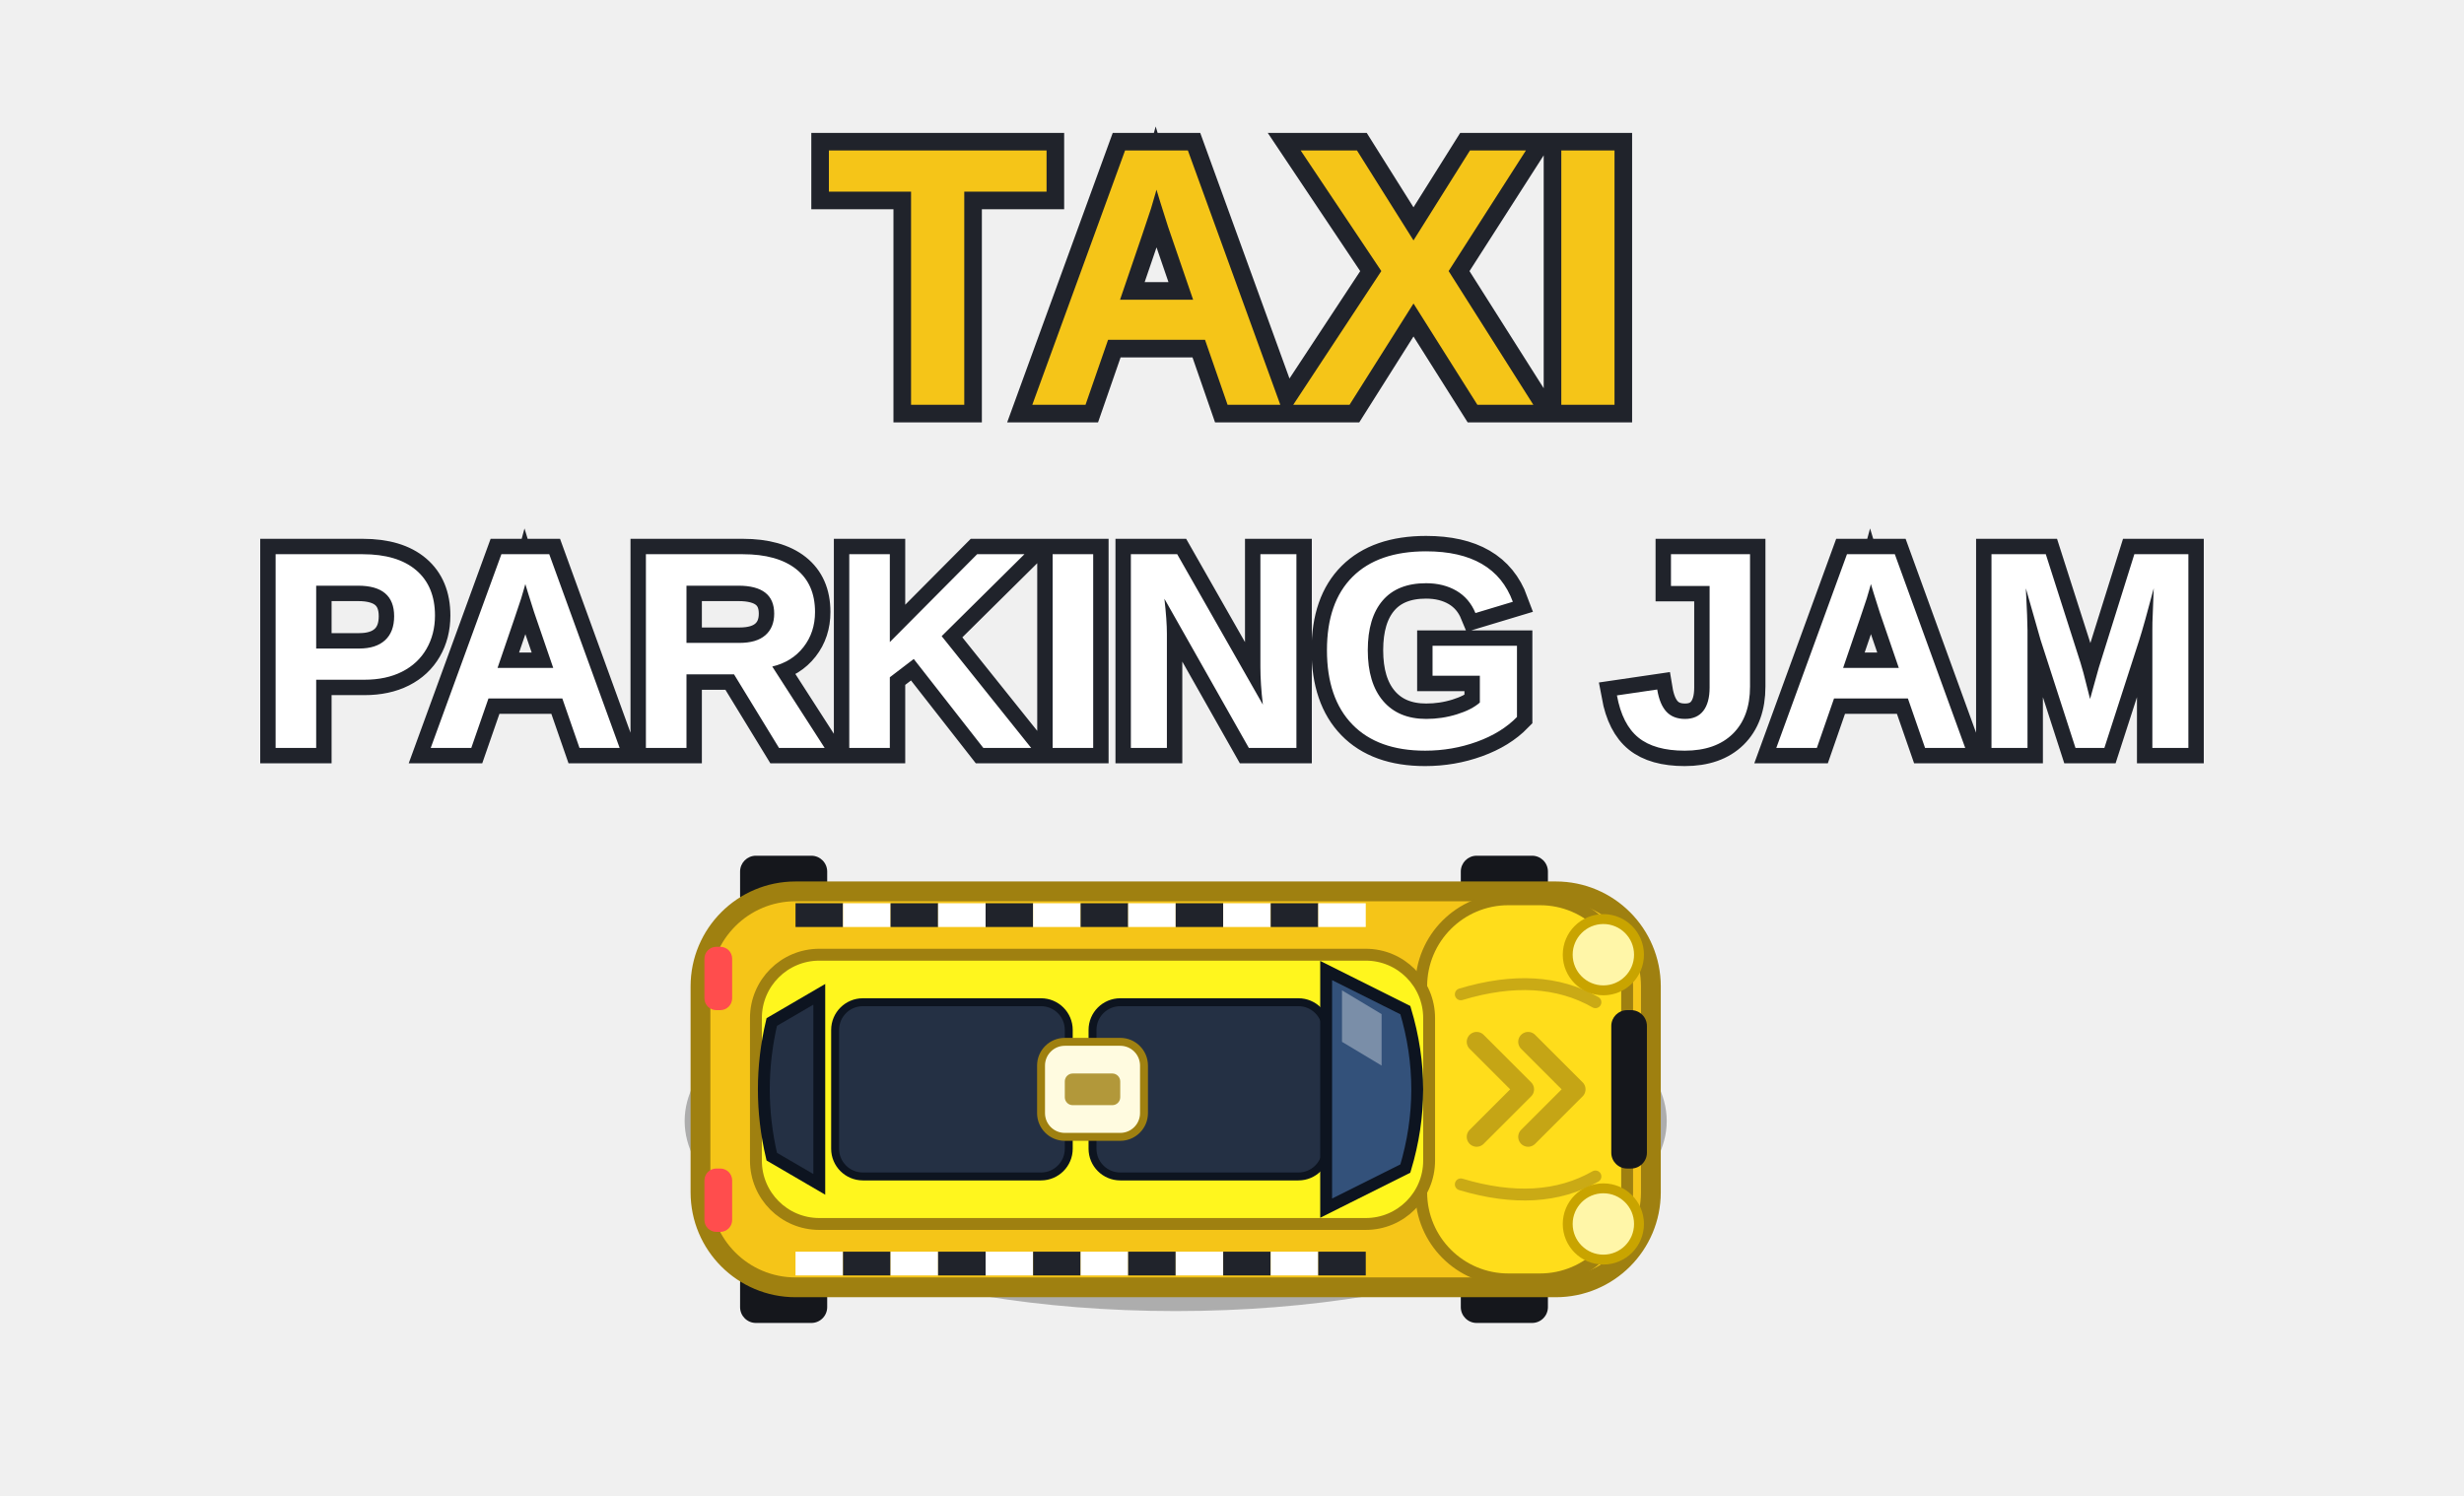
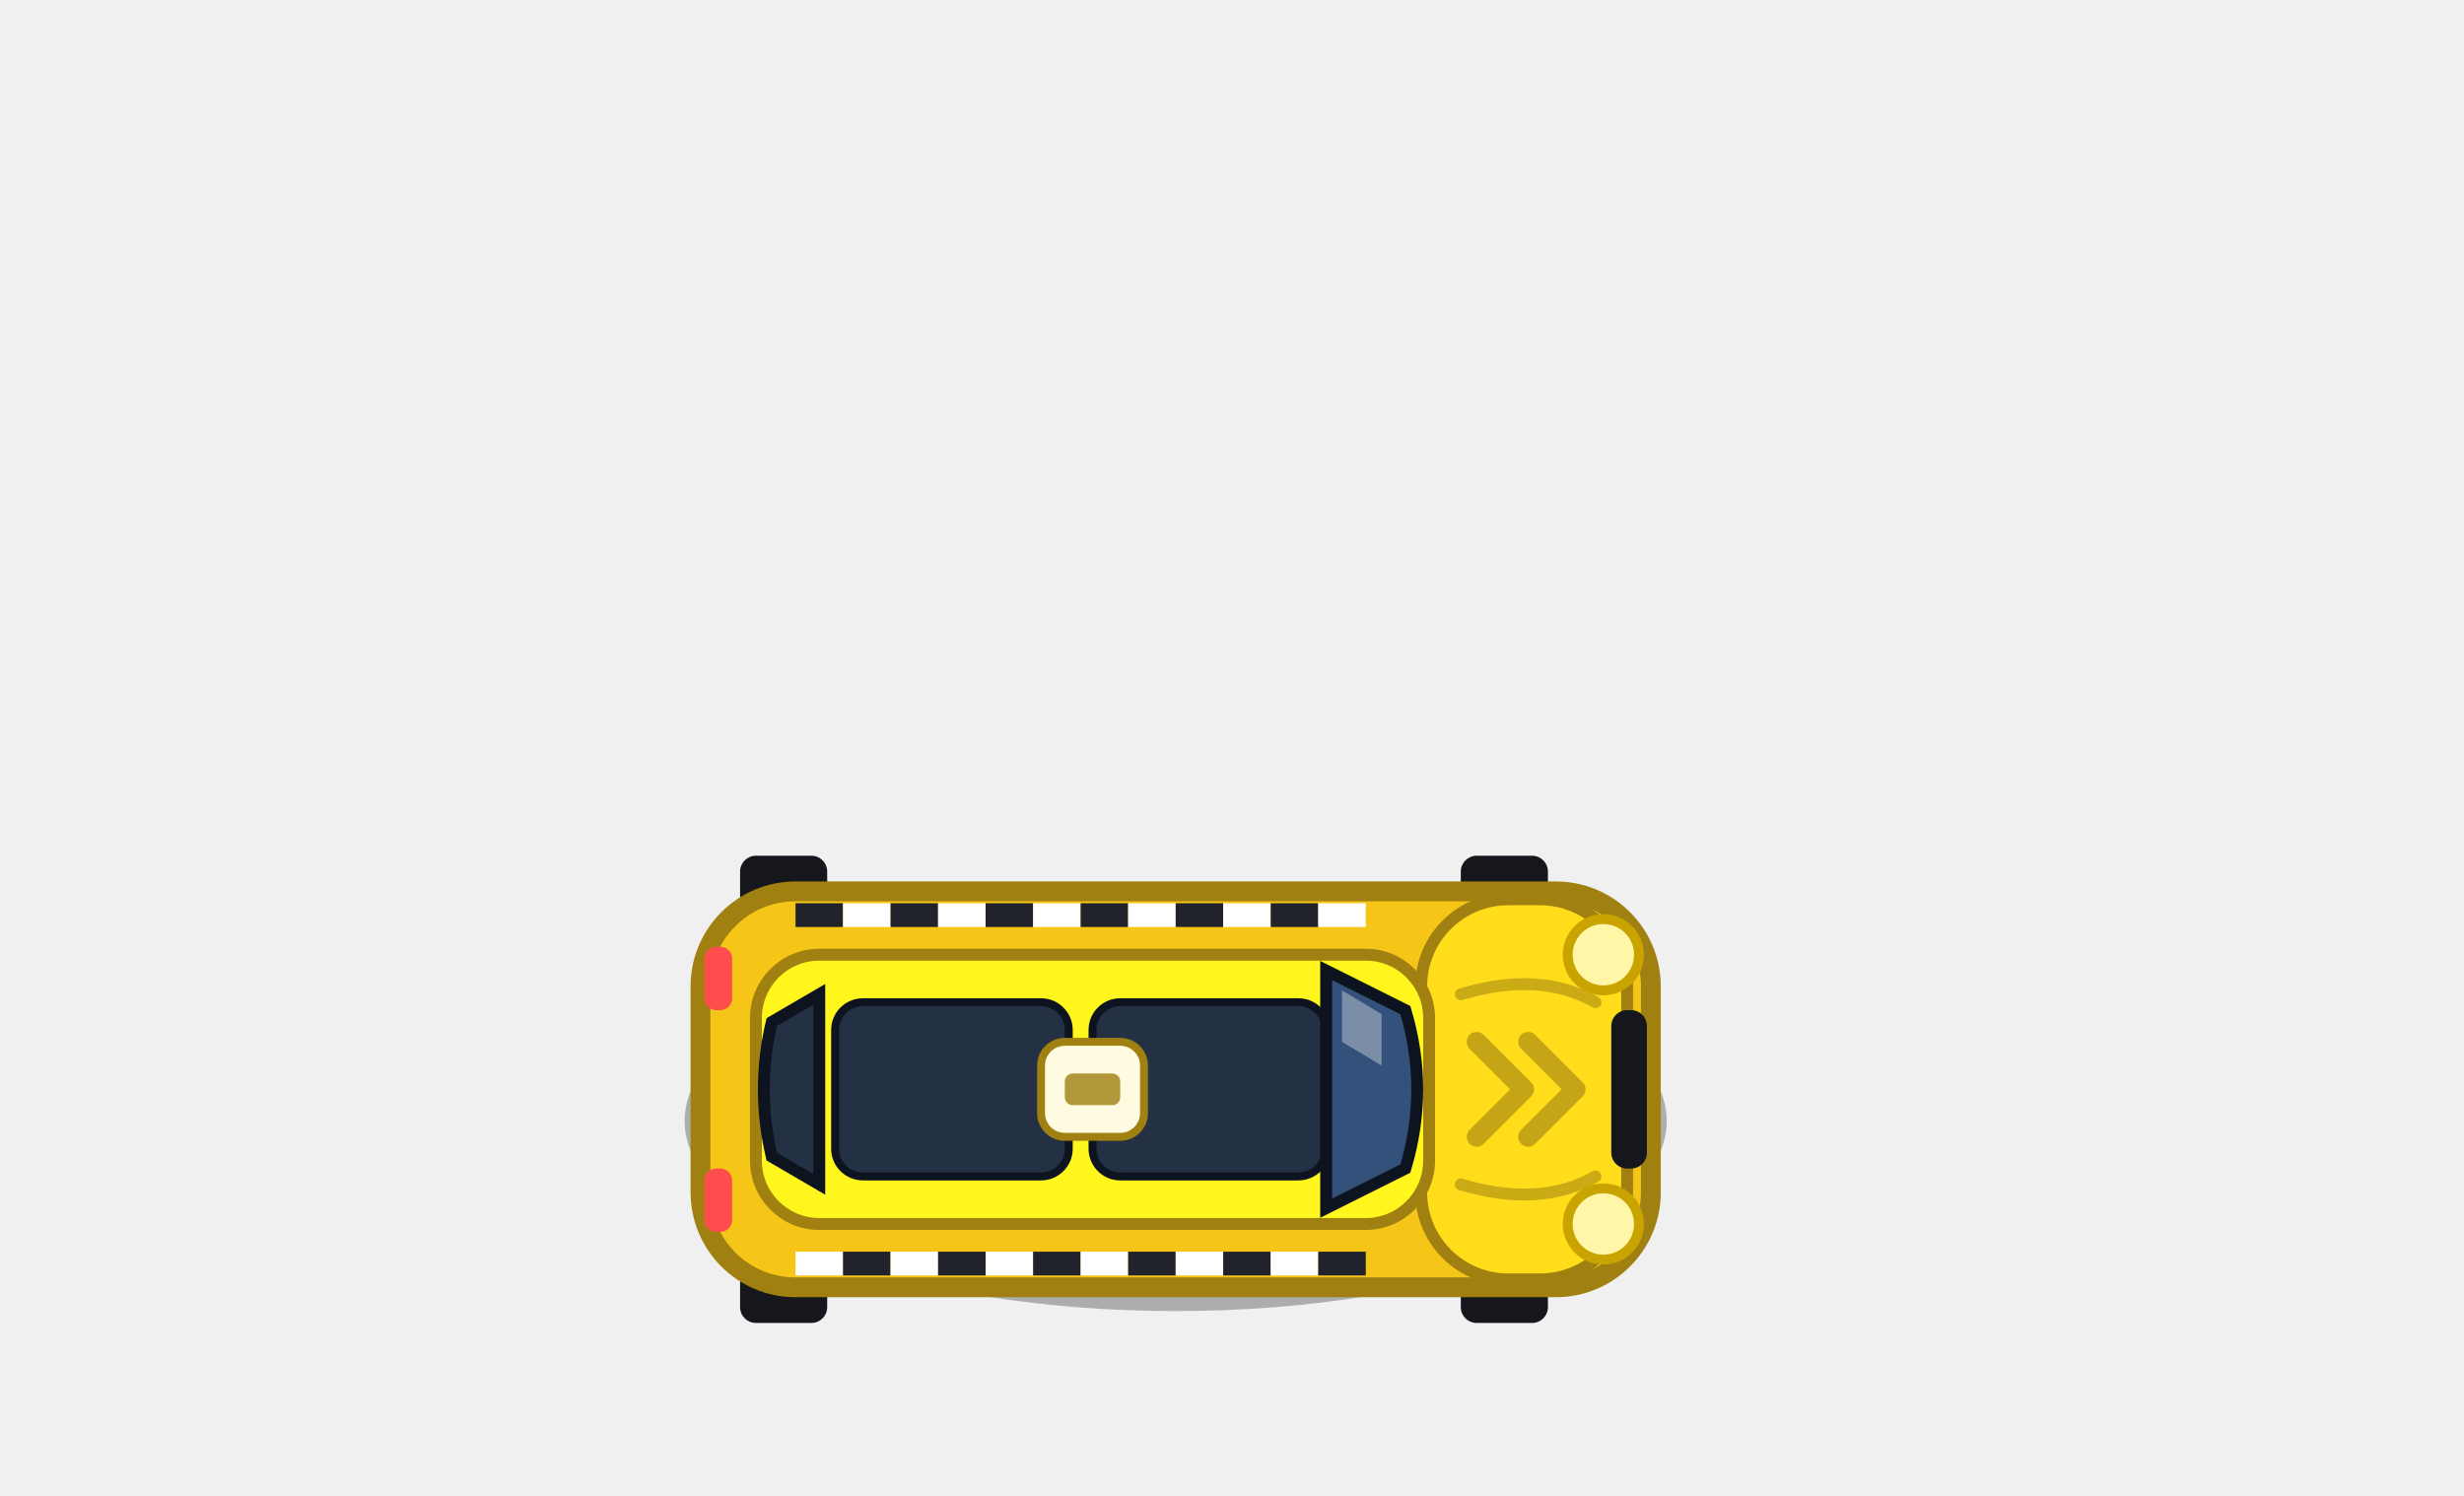
<svg xmlns="http://www.w3.org/2000/svg" width="560" height="340" viewBox="0 0 560 340">
-   <text x="280" y="92" text-anchor="middle" font-family="Arial Black, Arial, sans-serif" font-weight="900" font-size="84" fill="#f5c518" stroke="#20232b" stroke-width="8" paint-order="stroke">TAXI</text>
-   <text x="280" y="170" text-anchor="middle" font-family="Arial Black, Arial, sans-serif" font-weight="900" font-size="64" fill="#ffffff" stroke="#20232b" stroke-width="7" paint-order="stroke">PARKING JAM</text>
  <g transform="translate(152 190) scale(0.9)">
    <ellipse cx="128" cy="72" rx="124" ry="48" fill="#000" opacity="0.28" />
    <rect x="18" y="5" width="22" height="14" rx="4" fill="#15171c" />
    <rect x="18" y="109" width="22" height="14" rx="4" fill="#15171c" />
    <rect x="200" y="5" width="22" height="14" rx="4" fill="#15171c" />
    <rect x="200" y="109" width="22" height="14" rx="4" fill="#15171c" />
    <rect x="8" y="14" width="240" height="100" rx="24" fill="#f5c518" stroke="#9f8010" stroke-width="5" />
    <rect x="190" y="16" width="52" height="96" rx="22" fill="#ffdd1b" stroke="#9f8010" stroke-width="3" />
    <path d="M200 40 Q220 34 234 42 M200 88 Q220 94 234 86" fill="none" stroke="#9f8010" stroke-width="3" opacity="0.55" stroke-linecap="round" />
    <path d="M204 52 L216 64 L204 76 M217 52 L229 64 L217 76" fill="none" stroke="#9f8010" stroke-width="5" opacity="0.6" stroke-linecap="round" stroke-linejoin="round" />
    <rect x="238" y="44" width="9" height="40" rx="4" fill="#15171c" />
    <circle cx="236" cy="30" r="9" fill="#fff6a8" stroke="#c9a400" stroke-width="2.5" />
    <circle cx="236" cy="98" r="9" fill="#fff6a8" stroke="#c9a400" stroke-width="2.5" />
    <rect x="32" y="17" width="12" height="6" fill="#20232b" />
    <rect x="32" y="105" width="12" height="6" fill="#ffffff" />
    <rect x="44" y="17" width="12" height="6" fill="#ffffff" />
    <rect x="44" y="105" width="12" height="6" fill="#20232b" />
    <rect x="56" y="17" width="12" height="6" fill="#20232b" />
    <rect x="56" y="105" width="12" height="6" fill="#ffffff" />
    <rect x="68" y="17" width="12" height="6" fill="#ffffff" />
    <rect x="68" y="105" width="12" height="6" fill="#20232b" />
    <rect x="80" y="17" width="12" height="6" fill="#20232b" />
    <rect x="80" y="105" width="12" height="6" fill="#ffffff" />
    <rect x="92" y="17" width="12" height="6" fill="#ffffff" />
    <rect x="92" y="105" width="12" height="6" fill="#20232b" />
    <rect x="104" y="17" width="12" height="6" fill="#20232b" />
    <rect x="104" y="105" width="12" height="6" fill="#ffffff" />
    <rect x="116" y="17" width="12" height="6" fill="#ffffff" />
    <rect x="116" y="105" width="12" height="6" fill="#20232b" />
    <rect x="128" y="17" width="12" height="6" fill="#20232b" />
    <rect x="128" y="105" width="12" height="6" fill="#ffffff" />
    <rect x="140" y="17" width="12" height="6" fill="#ffffff" />
    <rect x="140" y="105" width="12" height="6" fill="#20232b" />
    <rect x="152" y="17" width="12" height="6" fill="#20232b" />
    <rect x="152" y="105" width="12" height="6" fill="#ffffff" />
    <rect x="164" y="17" width="12" height="6" fill="#ffffff" />
    <rect x="164" y="105" width="12" height="6" fill="#20232b" />
    <rect x="22" y="30" width="170" height="68" rx="16" fill="#fff61e" stroke="#9f8010" stroke-width="3" />
    <rect x="42" y="42" width="59" height="44" rx="7" fill="#243044" stroke="#0d1420" stroke-width="2" />
    <rect x="107" y="42" width="59" height="44" rx="7" fill="#243044" stroke="#0d1420" stroke-width="2" />
    <path d="M166 34 L186 44 Q192 64 186 84 L166 94 Z" fill="#33517a" stroke="#0d1420" stroke-width="3" />
    <path d="M170 39 L180 45 L180 58 L170 52 Z" fill="#ffffff" opacity="0.35" />
    <path d="M38 40 L26 47 Q22 64 26 81 L38 88 Z" fill="#243044" stroke="#0d1420" stroke-width="3" />
    <rect x="94" y="52" width="26" height="24" rx="6" fill="#fffbe0" stroke="#9f8010" stroke-width="2" />
    <rect x="100" y="60" width="14" height="8" rx="2" fill="#9f8010" opacity="0.8" />
    <rect x="9" y="28" width="7" height="16" rx="3" fill="#ff4d4d" />
    <rect x="9" y="84" width="7" height="16" rx="3" fill="#ff4d4d" />
  </g>
</svg>
